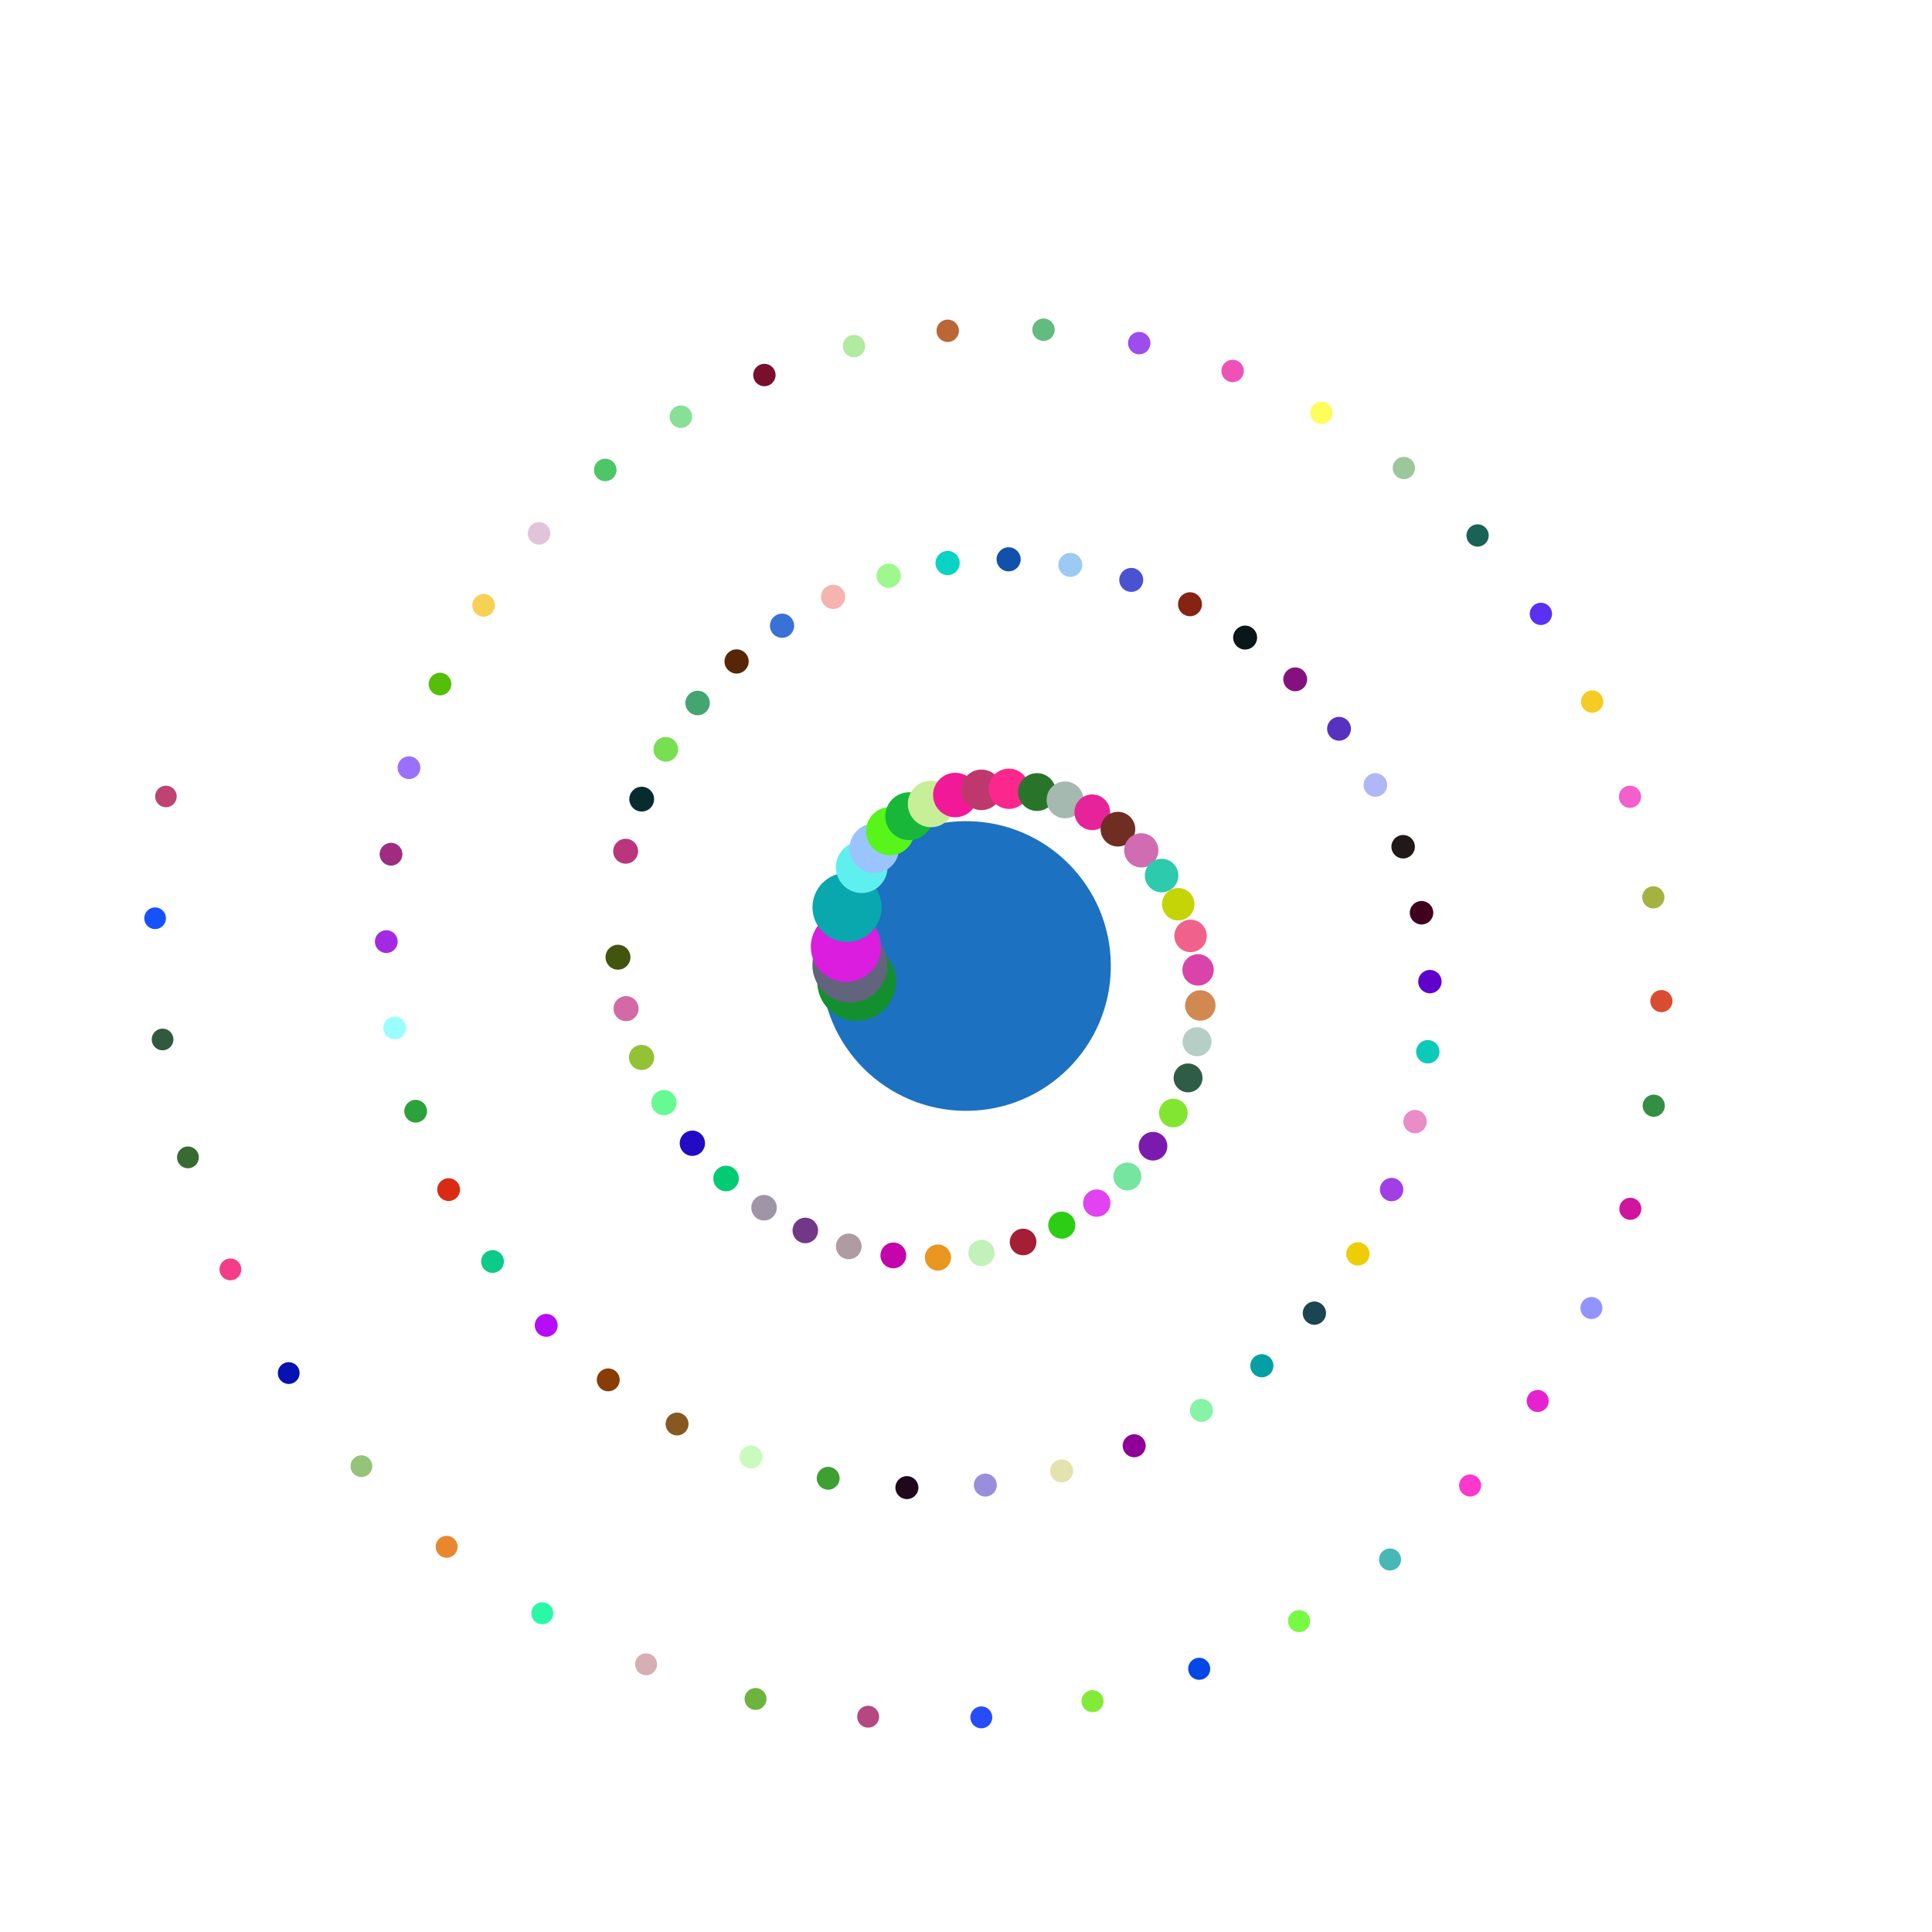
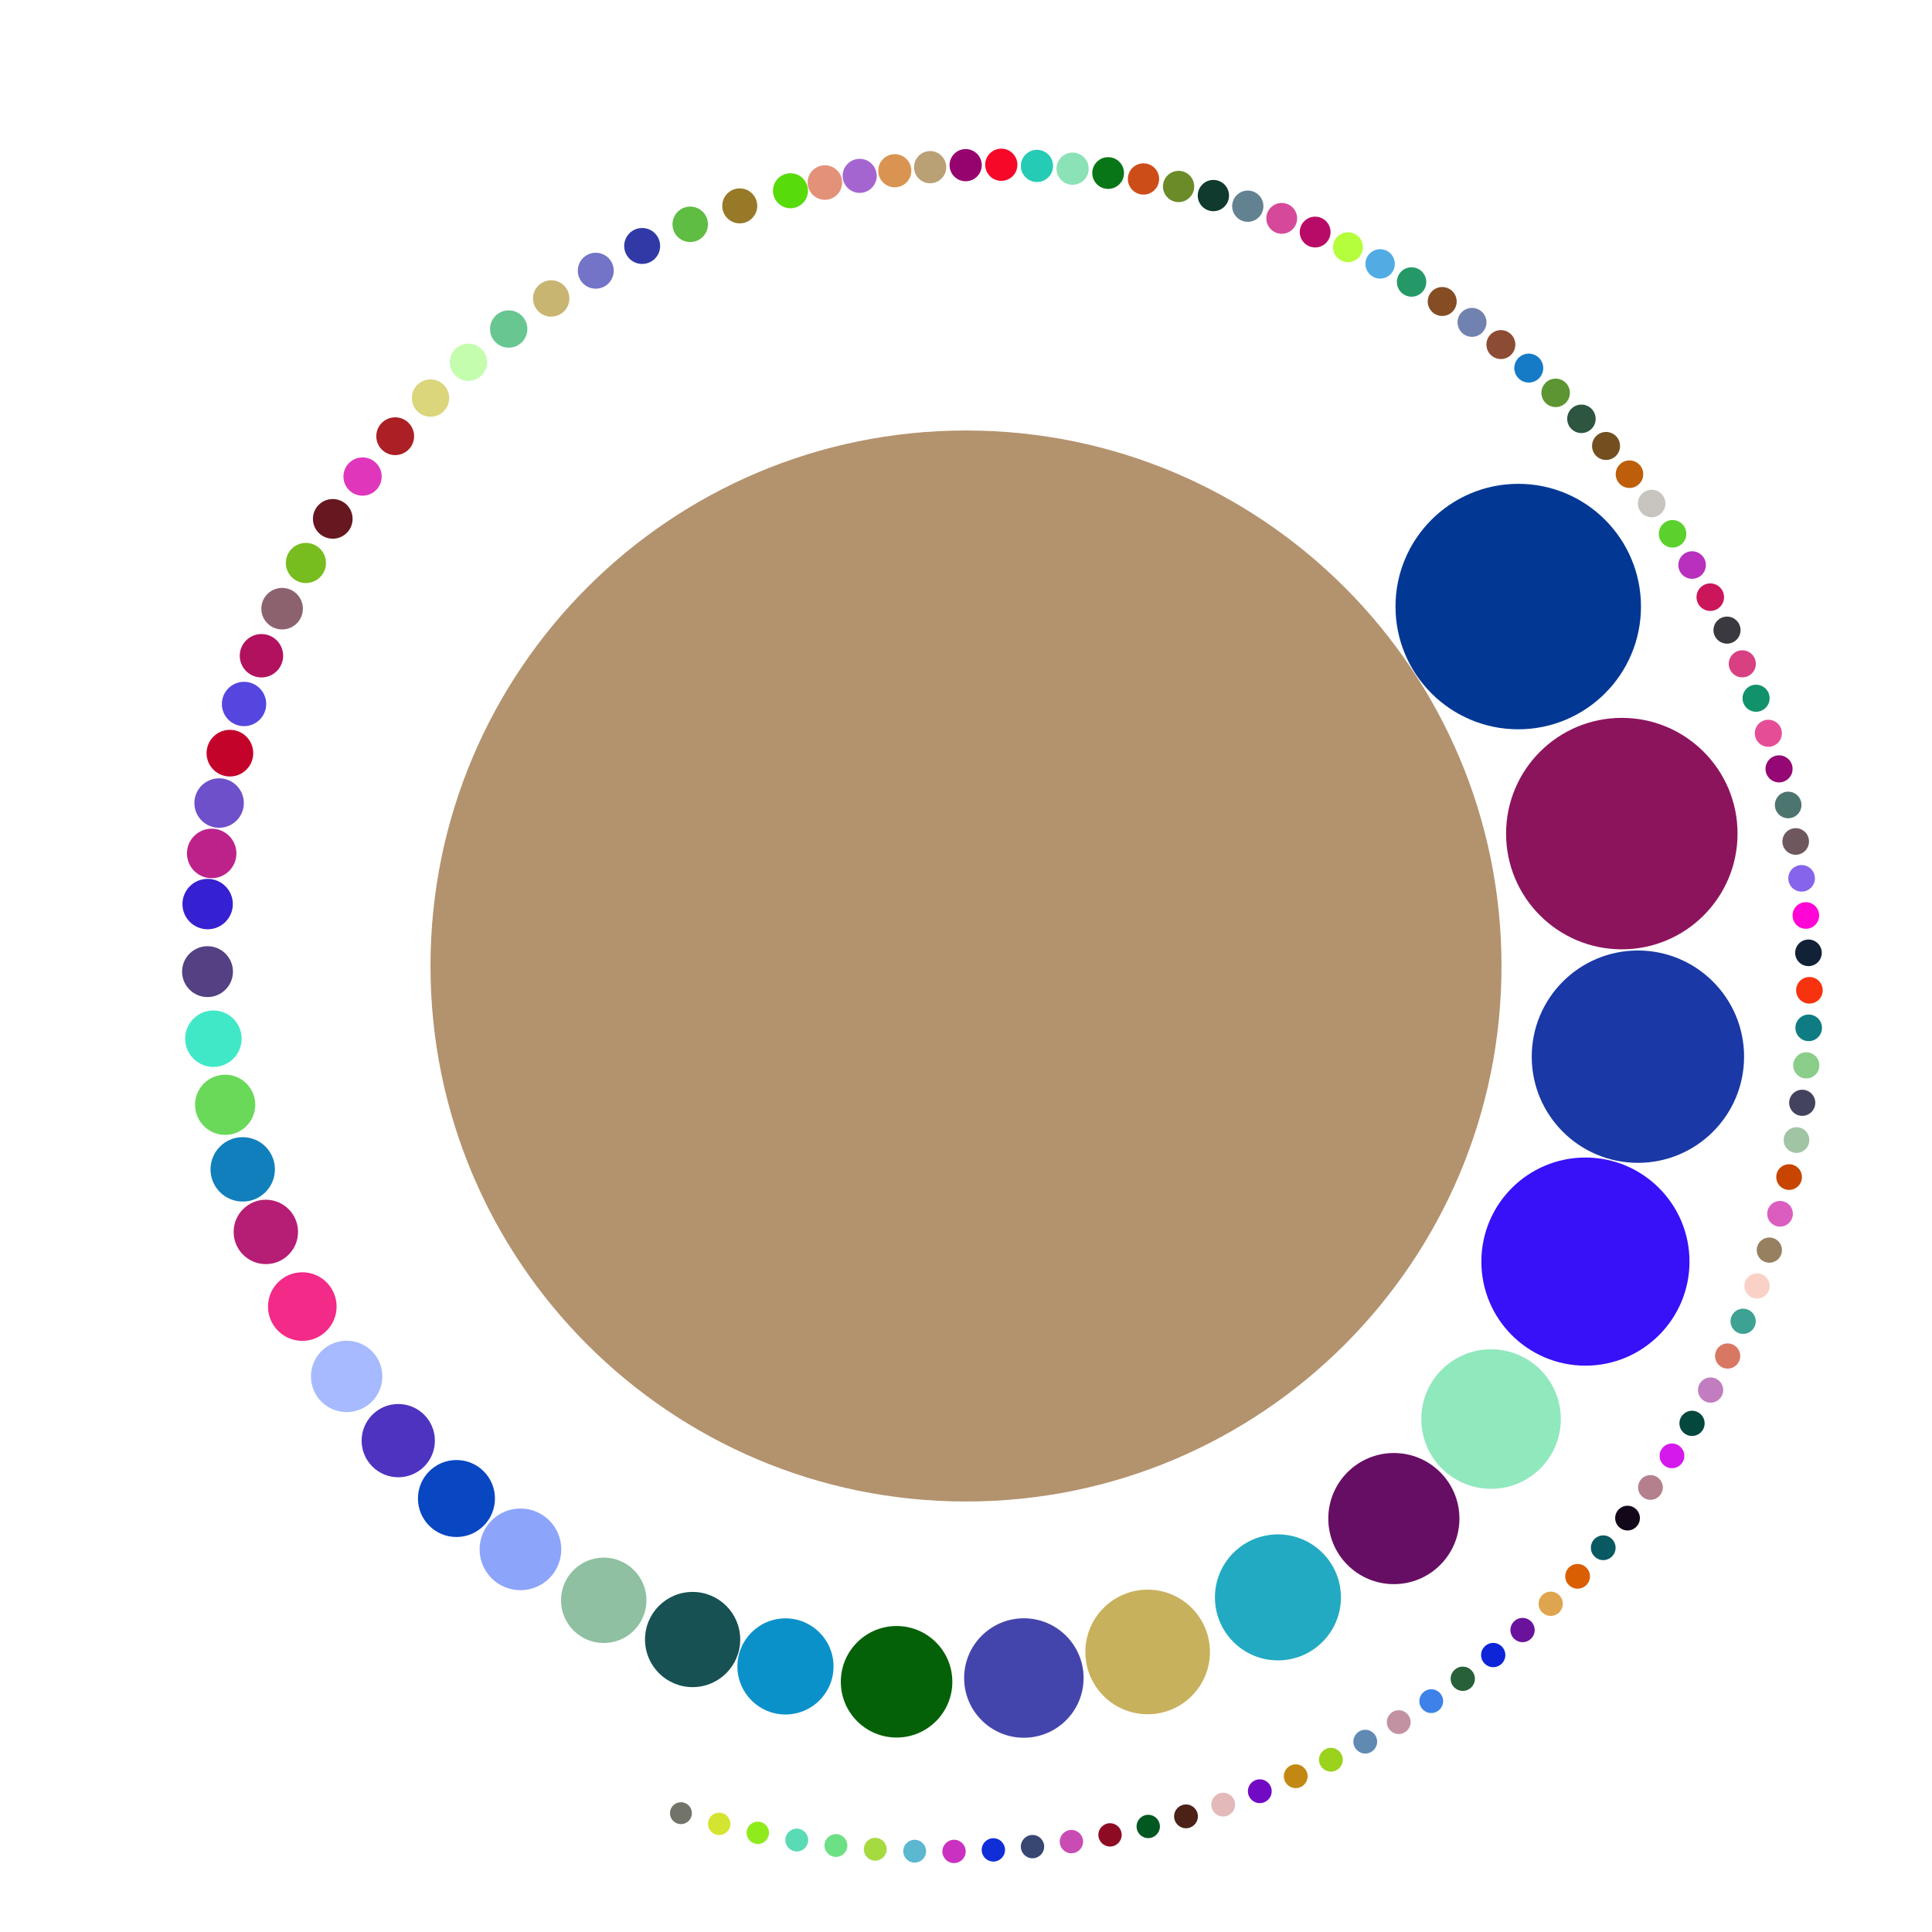
<svg xmlns="http://www.w3.org/2000/svg" width="360" height="360" viewBox="0 0 360 360" version="1.1">
  <rect x="0" y="0" width="360" height="360" style="fill:white;" />
-   <circle cx="180.0" cy="180.0" r="26.989" fill="rgb(28,113,193)" />
-   <circle cx="159.613" cy="182.906" r="7.333" fill="rgb(20,143,47)" />
-   <circle cx="158.378" cy="179.818" r="7.0" fill="rgb(98,99,124)" />
-   <circle cx="157.631" cy="176.427" r="6.544" fill="rgb(218,29,223)" />
-   <circle cx="157.839" cy="169.064" r="6.444" fill="rgb(9,167,174)" />
-   <circle cx="160.566" cy="161.588" r="4.811" fill="rgb(95,239,238)" />
-   <circle cx="162.902" cy="158.078" r="4.611" fill="rgb(153,197,252)" />
-   <circle cx="165.865" cy="154.872" r="4.489" fill="rgb(87,245,26)" />
-   <circle cx="169.414" cy="152.079" r="4.456" fill="rgb(24,183,57)" />
-   <circle cx="173.489" cy="149.804" r="4.333" fill="rgb(198,239,152)" />
-   <circle cx="178.01" cy="148.142" r="4.144" fill="rgb(241,25,152)" />
-   <circle cx="182.883" cy="147.177" r="3.778" fill="rgb(191,56,109)" />
-   <circle cx="187.998" cy="146.976" r="3.756" fill="rgb(252,39,141)" />
-   <circle cx="193.233" cy="147.588" r="3.522" fill="rgb(40,116,43)" />
-   <circle cx="198.455" cy="149.045" r="3.433" fill="rgb(165,185,176)" />
-   <circle cx="203.527" cy="151.355" r="3.322" fill="rgb(231,35,155)" />
-   <circle cx="208.308" cy="154.504" r="3.233" fill="rgb(112,45,34)" />
-   <circle cx="212.66" cy="158.453" r="3.189" fill="rgb(207,108,178)" />
-   <circle cx="216.448" cy="163.144" r="3.122" fill="rgb(45,202,173)" />
-   <circle cx="219.546" cy="168.492" r="3.022" fill="rgb(196,212,6)" />
-   <circle cx="221.843" cy="174.394" r="3.022" fill="rgb(240,97,139)" />
-   <circle cx="223.24" cy="180.727" r="2.922" fill="rgb(218,67,170)" />
-   <circle cx="223.661" cy="187.352" r="2.833" fill="rgb(209,136,81)" />
-   <circle cx="223.051" cy="194.115" r="2.7" fill="rgb(182,207,198)" />
-   <circle cx="221.377" cy="200.853" r="2.689" fill="rgb(46,92,69)" />
-   <circle cx="218.636" cy="207.398" r="2.667" fill="rgb(129,229,49)" />
-   <circle cx="214.85" cy="213.578" r="2.667" fill="rgb(122,27,174)" />
-   <circle cx="210.067" cy="219.226" r="2.6" fill="rgb(118,229,159)" />
-   <circle cx="204.365" cy="224.181" r="2.544" fill="rgb(225,67,240)" />
-   <circle cx="197.846" cy="228.291" r="2.522" fill="rgb(45,205,21)" />
-   <circle cx="190.637" cy="231.424" r="2.478" fill="rgb(164,31,51)" />
-   <circle cx="182.889" cy="233.465" r="2.444" fill="rgb(194,241,185)" />
-   <circle cx="174.768" cy="234.321" r="2.433" fill="rgb(233,151,33)" />
-   <circle cx="166.458" cy="233.928" r="2.4" fill="rgb(195,5,171)" />
-   <circle cx="158.154" cy="232.249" r="2.389" fill="rgb(175,155,162)" />
-   <circle cx="150.057" cy="229.277" r="2.378" fill="rgb(115,55,135)" />
-   <circle cx="142.369" cy="225.039" r="2.378" fill="rgb(160,149,167)" />
-   <circle cx="135.29" cy="219.593" r="2.378" fill="rgb(2,203,115)" />
-   <circle cx="129.011" cy="213.027" r="2.356" fill="rgb(33,11,197)" />
-   <circle cx="123.71" cy="205.461" r="2.344" fill="rgb(102,251,146)" />
-   <circle cx="119.547" cy="197.042" r="2.344" fill="rgb(147,194,54)" />
-   <circle cx="116.657" cy="187.945" r="2.333" fill="rgb(211,106,165)" />
-   <circle cx="115.152" cy="178.364" r="2.322" fill="rgb(67,84,15)" />
-   <circle cx="116.58" cy="158.615" r="2.322" fill="rgb(187,53,125)" />
-   <circle cx="119.572" cy="148.907" r="2.311" fill="rgb(8,44,45)" />
-   <circle cx="124.062" cy="139.623" r="2.3" fill="rgb(120,223,82)" />
-   <circle cx="129.989" cy="130.997" r="2.278" fill="rgb(67,165,112)" />
-   <circle cx="137.254" cy="123.251" r="2.256" fill="rgb(87,38,6)" />
-   <circle cx="145.725" cy="116.595" r="2.256" fill="rgb(57,114,215)" />
-   <circle cx="155.236" cy="111.216" r="2.256" fill="rgb(246,180,174)" />
-   <circle cx="165.593" cy="107.277" r="2.256" fill="rgb(158,248,142)" />
-   <circle cx="176.575" cy="104.912" r="2.256" fill="rgb(8,211,197)" />
-   <circle cx="187.942" cy="104.22" r="2.244" fill="rgb(17,81,172)" />
-   <circle cx="199.436" cy="105.261" r="2.233" fill="rgb(156,202,242)" />
-   <circle cx="210.792" cy="108.058" r="2.233" fill="rgb(75,82,210)" />
-   <circle cx="221.739" cy="112.592" r="2.233" fill="rgb(133,36,18)" />
-   <circle cx="232.011" cy="118.802" r="2.233" fill="rgb(11,22,27)" />
-   <circle cx="241.349" cy="126.585" r="2.222" fill="rgb(133,17,128)" />
-   <circle cx="249.511" cy="135.8" r="2.222" fill="rgb(87,50,193)" />
-   <circle cx="256.277" cy="146.268" r="2.2" fill="rgb(175,184,245)" />
-   <circle cx="261.455" cy="157.774" r="2.189" fill="rgb(32,25,24)" />
-   <circle cx="264.884" cy="170.076" r="2.189" fill="rgb(64,0,31)" />
-   <circle cx="266.443" cy="182.907" r="2.178" fill="rgb(96,2,204)" />
-   <circle cx="266.05" cy="195.981" r="2.178" fill="rgb(11,202,186)" />
-   <circle cx="263.669" cy="208.998" r="2.178" fill="rgb(233,140,200)" />
-   <circle cx="259.308" cy="221.654" r="2.178" fill="rgb(161,63,229)" />
-   <circle cx="253.022" cy="233.647" r="2.167" fill="rgb(238,205,4)" />
-   <circle cx="244.915" cy="244.684" r="2.167" fill="rgb(27,69,80)" />
-   <circle cx="235.132" cy="254.486" r="2.156" fill="rgb(2,160,164)" />
-   <circle cx="223.864" cy="262.798" r="2.144" fill="rgb(134,243,166)" />
-   <circle cx="211.339" cy="269.395" r="2.144" fill="rgb(142,0,151)" />
-   <circle cx="197.82" cy="274.086" r="2.144" fill="rgb(226,227,175)" />
-   <circle cx="183.598" cy="276.722" r="2.144" fill="rgb(152,143,220)" />
-   <circle cx="168.987" cy="277.196" r="2.144" fill="rgb(31,8,27)" />
-   <circle cx="154.319" cy="275.454" r="2.133" fill="rgb(63,160,50)" />
-   <circle cx="139.93" cy="271.487" r="2.133" fill="rgb(202,251,190)" />
-   <circle cx="126.159" cy="265.343" r="2.133" fill="rgb(134,89,35)" />
-   <circle cx="113.336" cy="257.117" r="2.133" fill="rgb(136,60,6)" />
-   <circle cx="101.778" cy="246.959" r="2.133" fill="rgb(182,12,250)" />
-   <circle cx="91.777" cy="235.063" r="2.122" fill="rgb(12,202,135)" />
-   <circle cx="83.594" cy="221.669" r="2.122" fill="rgb(219,42,19)" />
-   <circle cx="77.454" cy="207.058" r="2.122" fill="rgb(43,162,60)" />
-   <circle cx="73.538" cy="191.541" r="2.122" fill="rgb(155,254,254)" />
-   <circle cx="71.981" cy="175.458" r="2.122" fill="rgb(163,42,226)" />
-   <circle cx="72.861" cy="159.171" r="2.122" fill="rgb(159,44,128)" />
-   <circle cx="76.207" cy="143.049" r="2.122" fill="rgb(154,112,255)" />
-   <circle cx="81.987" cy="127.466" r="2.111" fill="rgb(85,190,9)" />
-   <circle cx="90.114" cy="112.793" r="2.111" fill="rgb(247,208,86)" />
-   <circle cx="100.443" cy="99.382" r="2.1" fill="rgb(226,196,218)" />
-   <circle cx="112.778" cy="87.566" r="2.1" fill="rgb(77,198,104)" />
-   <circle cx="126.872" cy="77.644" r="2.1" fill="rgb(136,223,150)" />
-   <circle cx="142.431" cy="69.88" r="2.089" fill="rgb(121,15,44)" />
-   <circle cx="159.126" cy="64.489" r="2.089" fill="rgb(177,234,161)" />
-   <circle cx="176.593" cy="61.637" r="2.089" fill="rgb(187,102,53)" />
-   <circle cx="194.443" cy="61.435" r="2.089" fill="rgb(99,187,128)" />
-   <circle cx="212.275" cy="63.933" r="2.089" fill="rgb(159,76,236)" />
-   <circle cx="229.678" cy="69.12" r="2.089" fill="rgb(239,82,182)" />
-   <circle cx="246.247" cy="76.922" r="2.078" fill="rgb(253,253,92)" />
-   <circle cx="261.587" cy="87.206" r="2.078" fill="rgb(156,199,155)" />
-   <circle cx="275.325" cy="99.778" r="2.078" fill="rgb(25,98,85)" />
-   <circle cx="287.121" cy="114.386" r="2.078" fill="rgb(92,48,243)" />
-   <circle cx="296.672" cy="130.73" r="2.078" fill="rgb(245,203,36)" />
-   <circle cx="303.723" cy="148.464" r="2.067" fill="rgb(243,95,204)" />
-   <circle cx="308.071" cy="167.205" r="2.067" fill="rgb(163,178,65)" />
-   <circle cx="309.573" cy="186.539" r="2.067" fill="rgb(218,76,50)" />
-   <circle cx="308.15" cy="206.033" r="2.067" fill="rgb(53,143,66)" />
-   <circle cx="303.788" cy="225.245" r="2.056" fill="rgb(207,20,157)" />
-   <circle cx="296.54" cy="243.729" r="2.056" fill="rgb(146,148,253)" />
-   <circle cx="286.527" cy="261.053" r="2.056" fill="rgb(230,34,208)" />
-   <circle cx="273.936" cy="276.801" r="2.056" fill="rgb(253,56,205)" />
-   <circle cx="259.014" cy="290.589" r="2.056" fill="rgb(71,184,182)" />
-   <circle cx="242.067" cy="302.073" r="2.056" fill="rgb(120,250,69)" />
-   <circle cx="223.452" cy="310.954" r="2.056" fill="rgb(5,71,231)" />
-   <circle cx="203.569" cy="316.992" r="2.056" fill="rgb(130,235,55)" />
-   <circle cx="182.854" cy="320.005" r="2.044" fill="rgb(39,77,250)" />
-   <circle cx="161.766" cy="319.881" r="2.044" fill="rgb(181,71,129)" />
-   <circle cx="140.783" cy="316.575" r="2.044" fill="rgb(110,179,62)" />
-   <circle cx="120.386" cy="310.117" r="2.044" fill="rgb(214,174,180)" />
-   <circle cx="101.047" cy="300.609" r="2.044" fill="rgb(40,249,167)" />
-   <circle cx="83.223" cy="288.223" r="2.044" fill="rgb(232,135,46)" />
-   <circle cx="67.344" cy="273.202" r="2.033" fill="rgb(150,195,122)" />
-   <circle cx="53.798" cy="255.851" r="2.033" fill="rgb(8,18,177)" />
-   <circle cx="42.929" cy="236.533" r="2.033" fill="rgb(245,60,136)" />
-   <circle cx="35.02" cy="215.66" r="2.033" fill="rgb(56,107,50)" />
-   <circle cx="30.293" cy="193.688" r="2.022" fill="rgb(49,89,61)" />
-   <circle cx="28.901" cy="171.102" r="2.022" fill="rgb(21,81,253)" />
-   <circle cx="30.92" cy="148.409" r="2.011" fill="rgb(190,67,115)" />
+   <circle cx="180.0" cy="180.0" r="99.783" fill="rgb(179,146,110)" />
+   <circle cx="282.902" cy="113.024" r="22.87" fill="rgb(2,56,148)" />
+   <circle cx="302.202" cy="155.329" r="21.565" fill="rgb(140,20,92)" />
+   <circle cx="305.2" cy="196.895" r="19.783" fill="rgb(26,56,166)" />
+   <circle cx="295.421" cy="235.08" r="19.391" fill="rgb(56,17,248)" />
+   <circle cx="277.836" cy="264.42" r="13.0" fill="rgb(144,232,189)" />
+   <circle cx="259.726" cy="282.965" r="12.217" fill="rgb(102,14,100)" />
+   <circle cx="238.124" cy="297.649" r="11.739" fill="rgb(34,170,194)" />
+   <circle cx="213.848" cy="307.818" r="11.609" fill="rgb(200,177,93)" />
+   <circle cx="190.782" cy="312.675" r="11.13" fill="rgb(68,69,172)" />
+   <circle cx="167.064" cy="313.375" r="10.391" fill="rgb(5,97,8)" />
+   <circle cx="146.362" cy="310.514" r="8.957" fill="rgb(11,145,202)" />
+   <circle cx="129.059" cy="305.501" r="8.87" fill="rgb(24,81,83)" />
+   <circle cx="112.497" cy="298.194" r="7.957" fill="rgb(142,192,161)" />
+   <circle cx="96.978" cy="288.701" r="7.609" fill="rgb(141,164,251)" />
+   <circle cx="85.053" cy="279.226" r="7.174" fill="rgb(8,70,194)" />
+   <circle cx="74.21" cy="268.442" r="6.826" fill="rgb(78,51,193)" />
+   <circle cx="64.592" cy="256.473" r="6.652" fill="rgb(167,186,255)" />
+   <circle cx="56.33" cy="243.459" r="6.391" fill="rgb(243,42,135)" />
+   <circle cx="49.536" cy="229.551" r="6.0" fill="rgb(182,29,116)" />
+   <circle cx="45.225" cy="217.894" r="6.0" fill="rgb(18,127,189)" />
+   <circle cx="41.956" cy="205.862" r="5.609" fill="rgb(106,217,90)" />
+   <circle cx="39.763" cy="193.548" r="5.261" fill="rgb(65,232,200)" />
+   <circle cx="38.669" cy="181.049" r="4.739" fill="rgb(83,65,131)" />
+   <circle cx="38.691" cy="168.462" r="4.696" fill="rgb(53,33,209)" />
+   <circle cx="39.444" cy="159.025" r="4.609" fill="rgb(189,34,138)" />
+   <circle cx="40.828" cy="149.637" r="4.609" fill="rgb(110,80,202)" />
+   <circle cx="42.84" cy="140.34" r="4.348" fill="rgb(196,3,43)" />
+   <circle cx="45.473" cy="131.177" r="4.13" fill="rgb(84,70,223)" />
+   <circle cx="48.719" cy="122.19" r="4.043" fill="rgb(178,17,95)" />
+   <circle cx="52.567" cy="113.418" r="3.87" fill="rgb(140,98,111)" />
+   <circle cx="57.001" cy="104.903" r="3.739" fill="rgb(119,189,31)" />
+   <circle cx="62.005" cy="96.683" r="3.696" fill="rgb(103,23,31)" />
+   <circle cx="67.558" cy="88.798" r="3.565" fill="rgb(224,54,188)" />
+   <circle cx="73.639" cy="81.283" r="3.522" fill="rgb(171,31,37)" />
+   <circle cx="80.223" cy="74.174" r="3.478" fill="rgb(219,213,123)" />
+   <circle cx="87.283" cy="67.505" r="3.478" fill="rgb(197,253,174)" />
+   <circle cx="94.789" cy="61.308" r="3.478" fill="rgb(104,198,145)" />
+   <circle cx="102.709" cy="55.612" r="3.391" fill="rgb(201,181,114)" />
+   <circle cx="111.011" cy="50.445" r="3.348" fill="rgb(115,115,199)" />
+   <circle cx="119.658" cy="45.833" r="3.348" fill="rgb(48,57,166)" />
+   <circle cx="128.614" cy="41.798" r="3.304" fill="rgb(94,189,66)" />
+   <circle cx="137.84" cy="38.363" r="3.261" fill="rgb(151,121,40)" />
+   <circle cx="147.295" cy="35.543" r="3.261" fill="rgb(88,219,10)" />
+   <circle cx="153.707" cy="34.014" r="3.217" fill="rgb(228,145,122)" />
+   <circle cx="160.189" cy="32.77" r="3.174" fill="rgb(165,101,208)" />
+   <circle cx="166.73" cy="31.814" r="3.087" fill="rgb(218,148,81)" />
+   <circle cx="173.317" cy="31.149" r="3.0" fill="rgb(186,161,117)" />
+   <circle cx="179.937" cy="30.776" r="3.0" fill="rgb(150,3,111)" />
+   <circle cx="186.577" cy="30.699" r="3.0" fill="rgb(246,8,41)" />
+   <circle cx="193.224" cy="30.917" r="3.0" fill="rgb(37,203,180)" />
+   <circle cx="199.864" cy="31.432" r="3.0" fill="rgb(139,226,182)" />
+   <circle cx="206.485" cy="32.242" r="2.957" fill="rgb(8,118,22)" />
+   <circle cx="213.072" cy="33.348" r="2.913" fill="rgb(205,77,25)" />
+   <circle cx="219.614" cy="34.748" r="2.913" fill="rgb(107,139,40)" />
+   <circle cx="226.096" cy="36.44" r="2.913" fill="rgb(15,58,45)" />
+   <circle cx="232.507" cy="38.422" r="2.913" fill="rgb(98,130,146)" />
+   <circle cx="238.832" cy="40.69" r="2.87" fill="rgb(214,73,154)" />
+   <circle cx="245.059" cy="43.24" r="2.87" fill="rgb(184,11,104)" />
+   <circle cx="251.175" cy="46.07" r="2.783" fill="rgb(181,254,62)" />
+   <circle cx="257.168" cy="49.173" r="2.739" fill="rgb(82,172,228)" />
+   <circle cx="263.026" cy="52.545" r="2.739" fill="rgb(36,153,103)" />
+   <circle cx="268.736" cy="56.179" r="2.696" fill="rgb(133,77,36)" />
+   <circle cx="274.287" cy="60.069" r="2.696" fill="rgb(113,130,177)" />
+   <circle cx="279.668" cy="64.208" r="2.696" fill="rgb(140,76,51)" />
+   <circle cx="284.866" cy="68.589" r="2.696" fill="rgb(21,123,199)" />
+   <circle cx="289.872" cy="73.203" r="2.652" fill="rgb(92,149,49)" />
+   <circle cx="294.675" cy="78.043" r="2.652" fill="rgb(45,85,64)" />
+   <circle cx="299.264" cy="83.098" r="2.609" fill="rgb(115,79,32)" />
+   <circle cx="303.63" cy="88.361" r="2.565" fill="rgb(190,93,10)" />
+   <circle cx="307.764" cy="93.82" r="2.565" fill="rgb(200,197,192)" />
+   <circle cx="311.656" cy="99.466" r="2.565" fill="rgb(92,209,46)" />
+   <circle cx="315.299" cy="105.287" r="2.565" fill="rgb(184,48,189)" />
+   <circle cx="318.684" cy="111.274" r="2.565" fill="rgb(203,22,91)" />
+   <circle cx="321.804" cy="117.414" r="2.522" fill="rgb(57,57,63)" />
+   <circle cx="324.652" cy="123.695" r="2.522" fill="rgb(216,64,130)" />
+   <circle cx="327.221" cy="130.106" r="2.522" fill="rgb(17,146,107)" />
+   <circle cx="329.506" cy="136.635" r="2.522" fill="rgb(230,77,151)" />
+   <circle cx="331.501" cy="143.268" r="2.522" fill="rgb(149,7,117)" />
+   <circle cx="333.201" cy="149.993" r="2.478" fill="rgb(76,117,111)" />
+   <circle cx="334.603" cy="156.796" r="2.478" fill="rgb(111,87,94)" />
+   <circle cx="335.702" cy="163.665" r="2.478" fill="rgb(134,100,235)" />
+   <circle cx="336.496" cy="170.586" r="2.478" fill="rgb(255,5,214)" />
+   <circle cx="336.982" cy="177.545" r="2.478" fill="rgb(17,33,54)" />
+   <circle cx="337.158" cy="184.528" r="2.478" fill="rgb(246,51,14)" />
+   <circle cx="337.024" cy="191.523" r="2.478" fill="rgb(14,124,130)" />
+   <circle cx="336.577" cy="198.514" r="2.435" fill="rgb(138,206,137)" />
+   <circle cx="335.819" cy="205.489" r="2.435" fill="rgb(68,67,94)" />
+   <circle cx="334.751" cy="212.432" r="2.391" fill="rgb(161,196,165)" />
+   <circle cx="333.372" cy="219.331" r="2.391" fill="rgb(199,68,1)" />
+   <circle cx="331.686" cy="226.171" r="2.391" fill="rgb(219,93,192)" />
+   <circle cx="329.694" cy="232.939" r="2.348" fill="rgb(151,128,96)" />
+   <circle cx="327.4" cy="239.621" r="2.348" fill="rgb(249,209,199)" />
+   <circle cx="324.808" cy="246.204" r="2.348" fill="rgb(61,162,147)" />
+   <circle cx="321.921" cy="252.673" r="2.348" fill="rgb(216,120,98)" />
+   <circle cx="318.745" cy="259.017" r="2.348" fill="rgb(193,125,192)" />
+   <circle cx="315.285" cy="265.222" r="2.348" fill="rgb(4,71,61)" />
+   <circle cx="311.548" cy="271.275" r="2.304" fill="rgb(213,25,237)" />
+   <circle cx="307.54" cy="277.164" r="2.304" fill="rgb(181,128,141)" />
+   <circle cx="303.268" cy="282.876" r="2.304" fill="rgb(19,8,26)" />
+   <circle cx="298.74" cy="288.401" r="2.304" fill="rgb(9,89,99)" />
+   <circle cx="293.964" cy="293.726" r="2.304" fill="rgb(218,95,2)" />
+   <circle cx="288.949" cy="298.841" r="2.261" fill="rgb(222,165,78)" />
+   <circle cx="283.705" cy="303.734" r="2.261" fill="rgb(106,18,156)" />
+   <circle cx="278.24" cy="308.395" r="2.261" fill="rgb(13,36,217)" />
+   <circle cx="272.566" cy="312.815" r="2.261" fill="rgb(40,96,57)" />
+   <circle cx="266.693" cy="316.984" r="2.217" fill="rgb(62,129,233)" />
+   <circle cx="260.632" cy="320.894" r="2.217" fill="rgb(194,146,163)" />
+   <circle cx="254.395" cy="324.534" r="2.217" fill="rgb(97,138,179)" />
+   <circle cx="247.993" cy="327.899" r="2.217" fill="rgb(154,210,29)" />
+   <circle cx="241.439" cy="330.979" r="2.217" fill="rgb(195,136,20)" />
+   <circle cx="234.745" cy="333.769" r="2.217" fill="rgb(114,10,196)" />
+   <circle cx="227.925" cy="336.262" r="2.217" fill="rgb(228,185,185)" />
+   <circle cx="220.991" cy="338.452" r="2.217" fill="rgb(75,33,24)" />
+   <circle cx="213.957" cy="340.334" r="2.174" fill="rgb(1,88,33)" />
+   <circle cx="206.837" cy="341.903" r="2.174" fill="rgb(142,12,35)" />
+   <circle cx="199.644" cy="343.156" r="2.174" fill="rgb(201,75,180)" />
+   <circle cx="192.393" cy="344.089" r="2.174" fill="rgb(55,71,113)" />
+   <circle cx="185.098" cy="344.7" r="2.174" fill="rgb(15,46,216)" />
+   <circle cx="177.773" cy="344.986" r="2.174" fill="rgb(202,49,192)" />
+   <circle cx="170.432" cy="344.946" r="2.13" fill="rgb(92,183,208)" />
+   <circle cx="163.091" cy="344.579" r="2.13" fill="rgb(166,218,65)" />
+   <circle cx="155.764" cy="343.885" r="2.13" fill="rgb(109,224,134)" />
+   <circle cx="148.464" cy="342.865" r="2.13" fill="rgb(90,219,181)" />
+   <circle cx="141.208" cy="341.519" r="2.087" fill="rgb(144,235,29)" />
+   <circle cx="134.009" cy="339.85" r="2.087" fill="rgb(211,229,48)" />
+   <circle cx="126.882" cy="337.859" r="2.043" fill="rgb(115,116,105)" />
</svg>
